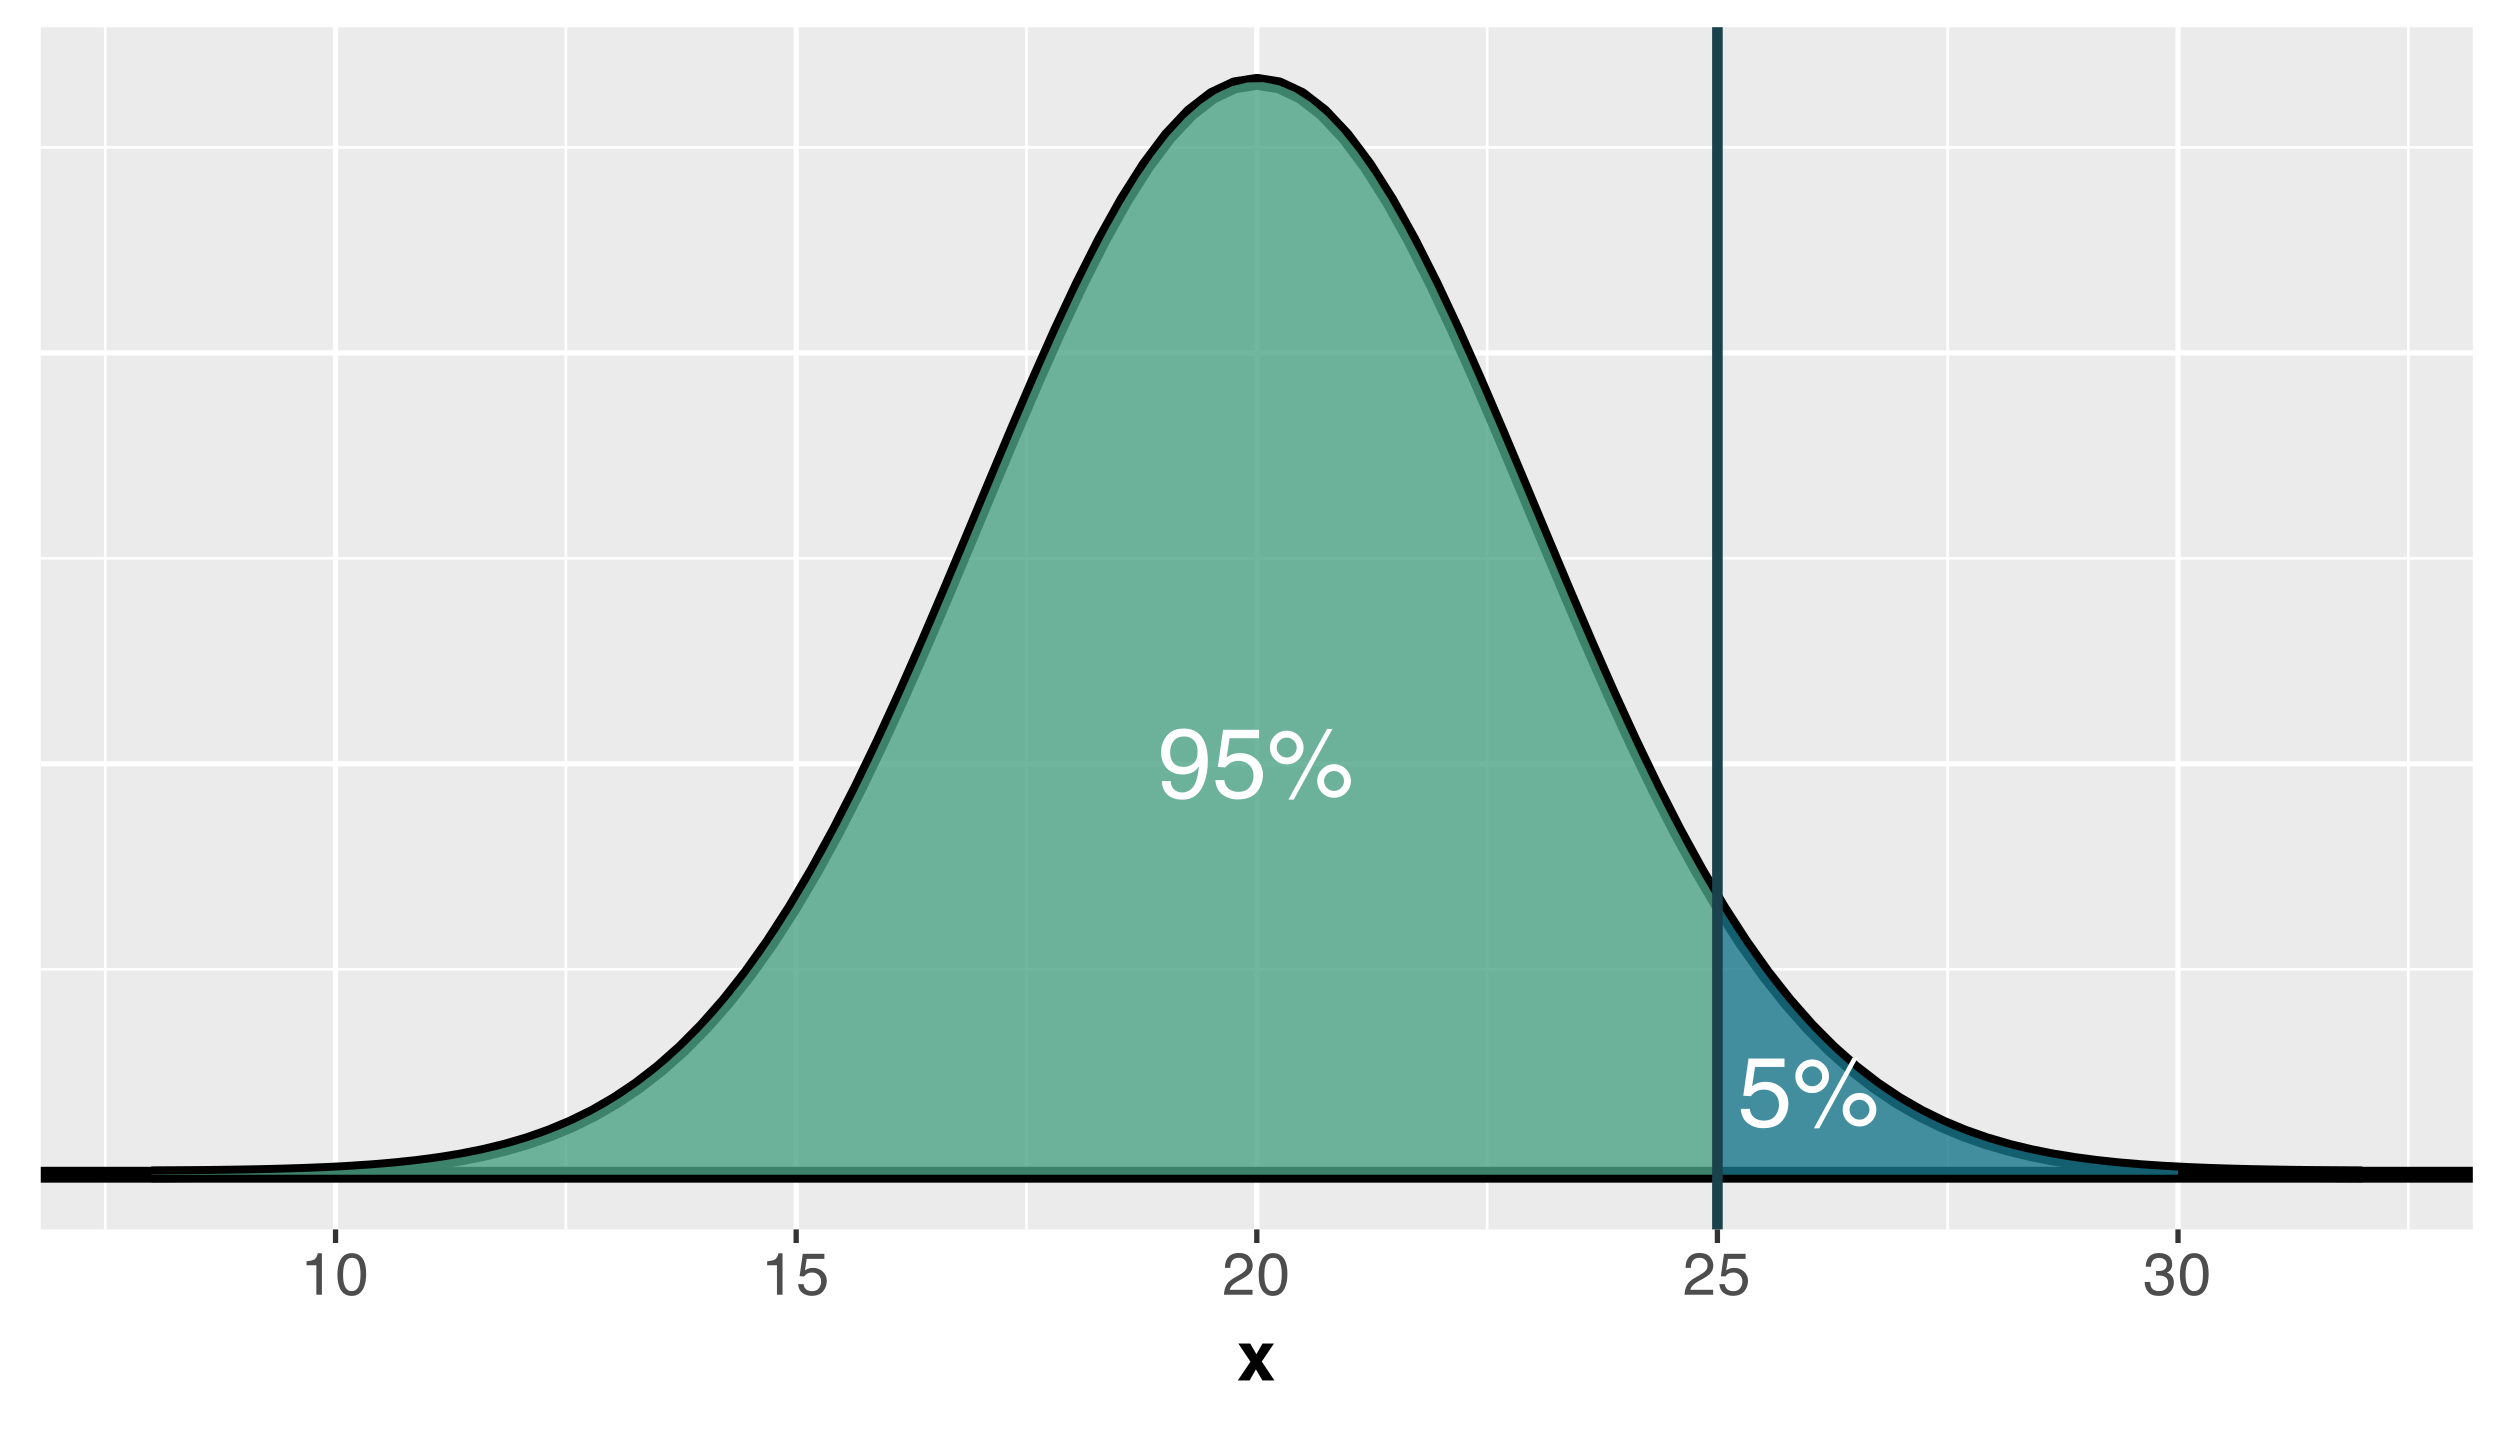
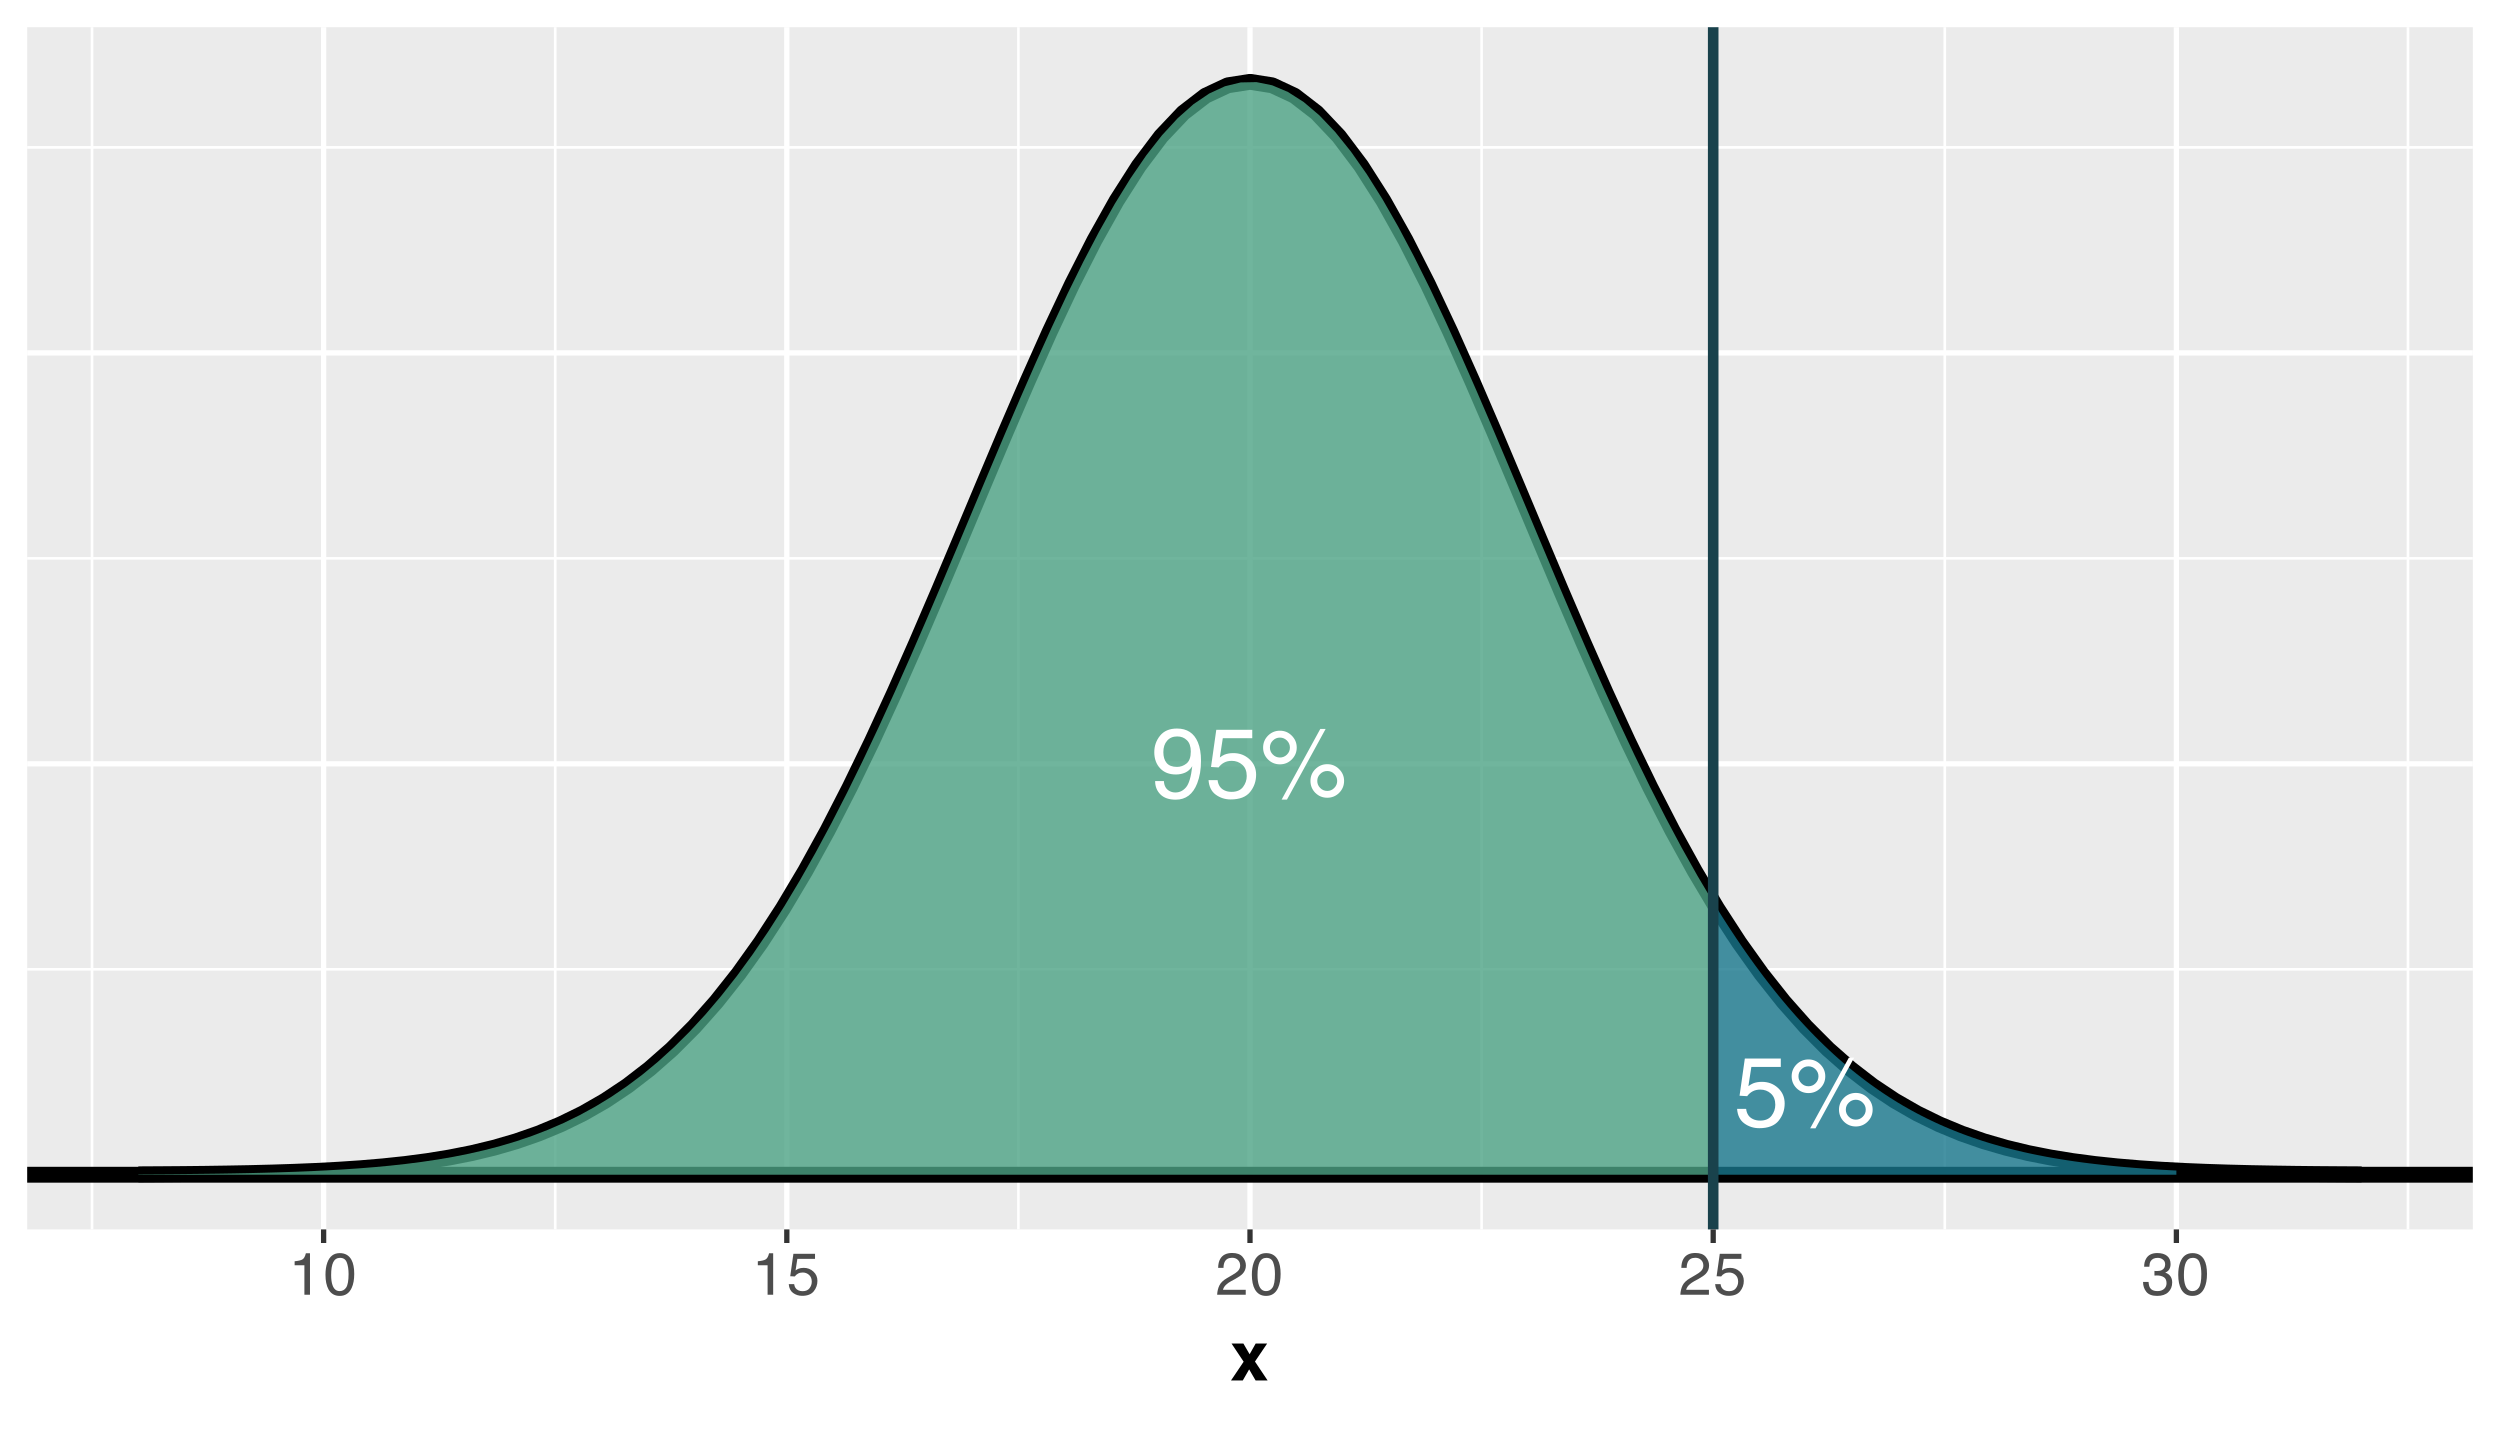
<svg xmlns="http://www.w3.org/2000/svg" xmlns:xlink="http://www.w3.org/1999/xlink" width="504" height="288" viewBox="0 0 504 288">
  <defs>
    <g>
      <g id="glyph-0-0">
        <path d="M 0.641 0 L 0.641 -14.297 L 11.984 -14.297 L 11.984 0 Z M 10.188 -1.797 L 10.188 -12.5 L 2.438 -12.5 L 2.438 -1.797 Z M 10.188 -1.797 " />
      </g>
      <g id="glyph-0-1">
        <path d="M 2.641 -3.359 C 2.691 -2.398 3.066 -1.734 3.766 -1.359 C 4.117 -1.16 4.52 -1.062 4.969 -1.062 C 5.801 -1.062 6.516 -1.41 7.109 -2.109 C 7.703 -2.805 8.117 -4.223 8.359 -6.359 C 7.973 -5.742 7.492 -5.312 6.922 -5.062 C 6.348 -4.812 5.727 -4.688 5.062 -4.688 C 3.719 -4.688 2.656 -5.102 1.875 -5.938 C 1.094 -6.781 0.703 -7.859 0.703 -9.172 C 0.703 -10.43 1.086 -11.539 1.859 -12.5 C 2.641 -13.469 3.781 -13.953 5.281 -13.953 C 7.312 -13.953 8.711 -13.035 9.484 -11.203 C 9.91 -10.203 10.125 -8.945 10.125 -7.438 C 10.125 -5.727 9.867 -4.219 9.359 -2.906 C 8.504 -0.707 7.062 0.391 5.031 0.391 C 3.676 0.391 2.645 0.035 1.938 -0.672 C 1.227 -1.391 0.875 -2.285 0.875 -3.359 Z M 5.297 -6.219 C 5.992 -6.219 6.629 -6.445 7.203 -6.906 C 7.773 -7.363 8.062 -8.164 8.062 -9.312 C 8.062 -10.332 7.801 -11.094 7.281 -11.594 C 6.77 -12.102 6.117 -12.359 5.328 -12.359 C 4.461 -12.359 3.781 -12.066 3.281 -11.484 C 2.781 -10.91 2.531 -10.145 2.531 -9.188 C 2.531 -8.281 2.75 -7.555 3.188 -7.016 C 3.633 -6.484 4.336 -6.219 5.297 -6.219 Z M 5.297 -6.219 " />
      </g>
      <g id="glyph-0-2">
        <path d="M 2.469 -3.547 C 2.582 -2.547 3.047 -1.859 3.859 -1.484 C 4.266 -1.285 4.742 -1.188 5.297 -1.188 C 6.328 -1.188 7.094 -1.516 7.594 -2.172 C 8.094 -2.836 8.344 -3.57 8.344 -4.375 C 8.344 -5.352 8.047 -6.109 7.453 -6.641 C 6.859 -7.172 6.148 -7.438 5.328 -7.438 C 4.723 -7.438 4.203 -7.316 3.766 -7.078 C 3.336 -6.848 2.973 -6.523 2.672 -6.109 L 1.141 -6.203 L 2.203 -13.703 L 9.453 -13.703 L 9.453 -12 L 3.516 -12 L 2.922 -8.125 C 3.254 -8.375 3.566 -8.562 3.859 -8.688 C 4.367 -8.895 4.969 -9 5.656 -9 C 6.926 -9 8.004 -8.586 8.891 -7.766 C 9.785 -6.941 10.234 -5.898 10.234 -4.641 C 10.234 -3.328 9.828 -2.164 9.016 -1.156 C 8.203 -0.156 6.898 0.344 5.109 0.344 C 3.984 0.344 2.984 0.023 2.109 -0.609 C 1.234 -1.242 0.742 -2.223 0.641 -3.547 Z M 2.469 -3.547 " />
      </g>
      <g id="glyph-0-3">
        <path d="M 13.578 -6.766 C 14.516 -6.766 15.312 -6.43 15.969 -5.766 C 16.633 -5.109 16.969 -4.316 16.969 -3.391 C 16.969 -2.453 16.633 -1.648 15.969 -0.984 C 15.312 -0.328 14.516 0 13.578 0 C 12.641 0 11.836 -0.328 11.172 -0.984 C 10.516 -1.648 10.188 -2.453 10.188 -3.391 C 10.188 -4.316 10.516 -5.109 11.172 -5.766 C 11.836 -6.43 12.641 -6.766 13.578 -6.766 Z M 12.172 -13.875 L 13.25 -13.875 L 5.453 0.375 L 4.375 0.375 Z M 4.031 -8.109 C 4.582 -8.109 5.055 -8.305 5.453 -8.703 C 5.848 -9.098 6.047 -9.566 6.047 -10.109 C 6.047 -10.66 5.848 -11.133 5.453 -11.531 C 5.055 -11.926 4.582 -12.125 4.031 -12.125 C 3.477 -12.125 3.004 -11.926 2.609 -11.531 C 2.211 -11.145 2.016 -10.672 2.016 -10.109 C 2.016 -9.566 2.211 -9.098 2.609 -8.703 C 3.004 -8.305 3.477 -8.109 4.031 -8.109 Z M 4.031 -13.516 C 4.969 -13.516 5.766 -13.18 6.422 -12.516 C 7.086 -11.848 7.422 -11.047 7.422 -10.109 C 7.422 -9.18 7.086 -8.383 6.422 -7.719 C 5.766 -7.062 4.969 -6.734 4.031 -6.734 C 3.094 -6.734 2.289 -7.062 1.625 -7.719 C 0.969 -8.383 0.641 -9.18 0.641 -10.109 C 0.641 -11.047 0.969 -11.848 1.625 -12.516 C 2.289 -13.18 3.094 -13.516 4.031 -13.516 Z M 13.578 -1.375 C 14.129 -1.375 14.598 -1.57 14.984 -1.969 C 15.379 -2.363 15.578 -2.836 15.578 -3.391 C 15.578 -3.941 15.379 -4.41 14.984 -4.797 C 14.598 -5.191 14.129 -5.391 13.578 -5.391 C 13.023 -5.391 12.551 -5.191 12.156 -4.797 C 11.758 -4.41 11.562 -3.941 11.562 -3.391 C 11.562 -2.836 11.758 -2.363 12.156 -1.969 C 12.551 -1.57 13.023 -1.375 13.578 -1.375 Z M 13.578 -1.375 " />
      </g>
      <g id="glyph-1-0">
        <path d="M 0.391 0 L 0.391 -8.609 L 7.219 -8.609 L 7.219 0 Z M 6.141 -1.078 L 6.141 -7.531 L 1.469 -7.531 L 1.469 -1.078 Z M 6.141 -1.078 " />
      </g>
      <g id="glyph-1-1">
        <path d="M 1.156 -5.938 L 1.156 -6.75 C 1.914 -6.82 2.441 -6.945 2.734 -7.125 C 3.035 -7.301 3.266 -7.711 3.422 -8.359 L 4.25 -8.359 L 4.25 0 L 3.125 0 L 3.125 -5.938 Z M 1.156 -5.938 " />
      </g>
      <g id="glyph-1-2">
        <path d="M 3.25 -8.391 C 4.332 -8.391 5.117 -7.941 5.609 -7.047 C 5.984 -6.359 6.172 -5.41 6.172 -4.203 C 6.172 -3.066 6 -2.125 5.656 -1.375 C 5.164 -0.301 4.359 0.234 3.234 0.234 C 2.234 0.234 1.484 -0.203 0.984 -1.078 C 0.578 -1.816 0.375 -2.801 0.375 -4.031 C 0.375 -4.977 0.5 -5.797 0.75 -6.484 C 1.207 -7.754 2.039 -8.391 3.25 -8.391 Z M 3.234 -0.734 C 3.785 -0.734 4.223 -0.973 4.547 -1.453 C 4.867 -1.941 5.031 -2.848 5.031 -4.172 C 5.031 -5.117 4.91 -5.898 4.672 -6.516 C 4.441 -7.129 3.988 -7.438 3.312 -7.438 C 2.688 -7.438 2.227 -7.145 1.938 -6.562 C 1.656 -5.977 1.516 -5.117 1.516 -3.984 C 1.516 -3.129 1.609 -2.441 1.797 -1.922 C 2.078 -1.129 2.555 -0.734 3.234 -0.734 Z M 3.234 -0.734 " />
      </g>
      <g id="glyph-1-3">
        <path d="M 1.484 -2.141 C 1.555 -1.535 1.836 -1.117 2.328 -0.891 C 2.578 -0.773 2.863 -0.719 3.188 -0.719 C 3.812 -0.719 4.273 -0.914 4.578 -1.312 C 4.879 -1.707 5.031 -2.148 5.031 -2.641 C 5.031 -3.223 4.848 -3.676 4.484 -4 C 4.129 -4.32 3.703 -4.484 3.203 -4.484 C 2.836 -4.484 2.523 -4.41 2.266 -4.266 C 2.004 -4.129 1.785 -3.938 1.609 -3.688 L 0.688 -3.734 L 1.328 -8.25 L 5.688 -8.25 L 5.688 -7.234 L 2.125 -7.234 L 1.766 -4.906 C 1.961 -5.051 2.148 -5.16 2.328 -5.234 C 2.641 -5.359 3 -5.422 3.406 -5.422 C 4.176 -5.422 4.828 -5.172 5.359 -4.672 C 5.898 -4.18 6.172 -3.555 6.172 -2.797 C 6.172 -2.004 5.922 -1.301 5.422 -0.688 C 4.93 -0.082 4.148 0.219 3.078 0.219 C 2.398 0.219 1.797 0.023 1.266 -0.359 C 0.742 -0.742 0.453 -1.336 0.391 -2.141 Z M 1.484 -2.141 " />
      </g>
      <g id="glyph-1-4">
        <path d="M 0.375 0 C 0.414 -0.719 0.566 -1.344 0.828 -1.875 C 1.086 -2.414 1.594 -2.906 2.344 -3.344 L 3.469 -4 C 3.969 -4.289 4.32 -4.539 4.531 -4.75 C 4.852 -5.07 5.016 -5.441 5.016 -5.859 C 5.016 -6.348 4.863 -6.734 4.562 -7.016 C 4.27 -7.305 3.883 -7.453 3.406 -7.453 C 2.676 -7.453 2.176 -7.18 1.906 -6.641 C 1.75 -6.336 1.664 -5.93 1.656 -5.422 L 0.578 -5.422 C 0.586 -6.148 0.723 -6.742 0.984 -7.203 C 1.441 -8.016 2.25 -8.422 3.406 -8.422 C 4.363 -8.422 5.062 -8.16 5.5 -7.641 C 5.945 -7.117 6.172 -6.539 6.172 -5.906 C 6.172 -5.238 5.938 -4.664 5.469 -4.188 C 5.195 -3.906 4.707 -3.566 4 -3.172 L 3.188 -2.734 C 2.812 -2.523 2.516 -2.32 2.297 -2.125 C 1.898 -1.789 1.648 -1.414 1.547 -1 L 6.141 -1 L 6.141 0 Z M 0.375 0 " />
      </g>
      <g id="glyph-1-5">
        <path d="M 3.125 0.234 C 2.125 0.234 1.398 -0.035 0.953 -0.578 C 0.504 -1.129 0.281 -1.797 0.281 -2.578 L 1.391 -2.578 C 1.43 -2.035 1.531 -1.641 1.688 -1.391 C 1.969 -0.953 2.461 -0.734 3.172 -0.734 C 3.734 -0.734 4.18 -0.879 4.516 -1.172 C 4.848 -1.473 5.016 -1.859 5.016 -2.328 C 5.016 -2.898 4.836 -3.301 4.484 -3.531 C 4.129 -3.77 3.641 -3.891 3.016 -3.891 C 2.941 -3.891 2.867 -3.883 2.797 -3.875 C 2.723 -3.875 2.648 -3.875 2.578 -3.875 L 2.578 -4.812 C 2.691 -4.789 2.785 -4.781 2.859 -4.781 C 2.93 -4.781 3.008 -4.781 3.094 -4.781 C 3.488 -4.781 3.812 -4.844 4.062 -4.969 C 4.508 -5.188 4.734 -5.578 4.734 -6.141 C 4.734 -6.555 4.582 -6.875 4.281 -7.094 C 3.988 -7.32 3.645 -7.438 3.25 -7.438 C 2.551 -7.438 2.066 -7.203 1.797 -6.734 C 1.648 -6.484 1.566 -6.117 1.547 -5.641 L 0.5 -5.641 C 0.5 -6.266 0.625 -6.797 0.875 -7.234 C 1.301 -8.016 2.055 -8.406 3.141 -8.406 C 3.992 -8.406 4.656 -8.211 5.125 -7.828 C 5.594 -7.453 5.828 -6.898 5.828 -6.172 C 5.828 -5.66 5.691 -5.242 5.422 -4.922 C 5.242 -4.723 5.02 -4.566 4.75 -4.453 C 5.188 -4.328 5.531 -4.094 5.781 -3.75 C 6.031 -3.406 6.156 -2.984 6.156 -2.484 C 6.156 -1.68 5.891 -1.023 5.359 -0.516 C 4.836 -0.016 4.094 0.234 3.125 0.234 Z M 3.125 0.234 " />
      </g>
      <g id="glyph-2-0">
        <path d="M 1.047 -10.078 L 9.172 -10.078 L 9.172 0 L 1.047 0 Z M 7.906 -1.266 L 7.906 -8.812 L 2.312 -8.812 L 2.312 -1.266 Z M 7.906 -1.266 " />
      </g>
      <g id="glyph-2-1">
        <path d="M 7.547 0 L 5.125 0 L 3.828 -2.234 L 2.547 0 L 0.172 0 L 2.719 -3.781 L 0.281 -7.438 L 2.672 -7.438 L 3.922 -5.281 L 5.141 -7.438 L 7.453 -7.438 L 5 -3.812 Z M 7.547 0 " />
      </g>
    </g>
    <clipPath id="clip-0">
-       <path clip-rule="nonzero" d="M 8.219 5.48 L 498.52 5.48 L 498.52 247.852 L 8.219 247.852 Z M 8.219 5.48 " />
+       <path clip-rule="nonzero" d="M 5.48 5.48 L 498.523 5.48 L 498.523 247.852 L 5.48 247.852 Z M 5.48 5.48 " />
    </clipPath>
    <clipPath id="clip-1">
-       <path clip-rule="nonzero" d="M 8.219 195 L 498.52 195 L 498.52 196 L 8.219 196 Z M 8.219 195 " />
+       <path clip-rule="nonzero" d="M 5.48 195 L 498.523 195 L 498.523 196 L 5.48 196 Z M 5.48 195 " />
    </clipPath>
    <clipPath id="clip-2">
-       <path clip-rule="nonzero" d="M 8.219 112 L 498.52 112 L 498.52 113 L 8.219 113 Z M 8.219 112 " />
+       <path clip-rule="nonzero" d="M 5.48 112 L 498.523 112 L 498.523 113 L 5.48 113 Z M 5.48 112 " />
    </clipPath>
    <clipPath id="clip-3">
-       <path clip-rule="nonzero" d="M 8.219 29 L 498.52 29 L 498.52 30 L 8.219 30 Z M 8.219 29 " />
+       <path clip-rule="nonzero" d="M 5.48 29 L 498.523 29 L 498.523 30 L 5.48 30 Z M 5.48 29 " />
    </clipPath>
    <clipPath id="clip-4">
-       <path clip-rule="nonzero" d="M 20 5.48 L 22 5.48 L 22 247.852 L 20 247.852 Z M 20 5.48 " />
+       <path clip-rule="nonzero" d="M 18 5.48 L 19 5.48 L 19 247.852 L 18 247.852 Z M 18 5.48 " />
    </clipPath>
    <clipPath id="clip-5">
-       <path clip-rule="nonzero" d="M 113 5.48 L 115 5.48 L 115 247.852 L 113 247.852 Z M 113 5.48 " />
+       <path clip-rule="nonzero" d="M 111 5.48 L 113 5.48 L 113 247.852 L 111 247.852 Z M 111 5.48 " />
    </clipPath>
    <clipPath id="clip-6">
-       <path clip-rule="nonzero" d="M 206 5.48 L 208 5.48 L 208 247.852 L 206 247.852 Z M 206 5.48 " />
+       <path clip-rule="nonzero" d="M 205 5.48 L 206 5.48 L 206 247.852 L 205 247.852 Z M 205 5.48 " />
    </clipPath>
    <clipPath id="clip-7">
-       <path clip-rule="nonzero" d="M 299 5.48 L 301 5.48 L 301 247.852 L 299 247.852 Z M 299 5.48 " />
+       <path clip-rule="nonzero" d="M 298 5.48 L 299 5.48 L 299 247.852 L 298 247.852 Z M 298 5.48 " />
    </clipPath>
    <clipPath id="clip-8">
-       <path clip-rule="nonzero" d="M 392 5.48 L 393 5.48 L 393 247.852 L 392 247.852 Z M 392 5.48 " />
+       <path clip-rule="nonzero" d="M 391 5.48 L 393 5.48 L 393 247.852 L 391 247.852 Z M 391 5.48 " />
    </clipPath>
    <clipPath id="clip-9">
      <path clip-rule="nonzero" d="M 485 5.48 L 486 5.48 L 486 247.852 L 485 247.852 Z M 485 5.48 " />
    </clipPath>
    <clipPath id="clip-10">
-       <path clip-rule="nonzero" d="M 8.219 236 L 498.52 236 L 498.52 238 L 8.219 238 Z M 8.219 236 " />
+       <path clip-rule="nonzero" d="M 5.48 236 L 498.523 236 L 498.523 238 L 5.48 238 Z M 5.48 236 " />
    </clipPath>
    <clipPath id="clip-11">
-       <path clip-rule="nonzero" d="M 8.219 153 L 498.52 153 L 498.52 155 L 8.219 155 Z M 8.219 153 " />
+       <path clip-rule="nonzero" d="M 5.48 153 L 498.523 153 L 498.523 155 L 5.48 155 Z M 5.48 153 " />
    </clipPath>
    <clipPath id="clip-12">
-       <path clip-rule="nonzero" d="M 8.219 70 L 498.52 70 L 498.52 72 L 8.219 72 Z M 8.219 70 " />
+       <path clip-rule="nonzero" d="M 5.48 70 L 498.523 70 L 498.523 72 L 5.48 72 Z M 5.48 70 " />
    </clipPath>
    <clipPath id="clip-13">
-       <path clip-rule="nonzero" d="M 67 5.48 L 69 5.48 L 69 247.852 L 67 247.852 Z M 67 5.48 " />
+       <path clip-rule="nonzero" d="M 64 5.48 L 66 5.48 L 66 247.852 L 64 247.852 Z M 64 5.48 " />
    </clipPath>
    <clipPath id="clip-14">
-       <path clip-rule="nonzero" d="M 159 5.48 L 162 5.48 L 162 247.852 L 159 247.852 Z M 159 5.48 " />
+       <path clip-rule="nonzero" d="M 158 5.48 L 160 5.48 L 160 247.852 L 158 247.852 Z M 158 5.48 " />
    </clipPath>
    <clipPath id="clip-15">
-       <path clip-rule="nonzero" d="M 252 5.48 L 254 5.48 L 254 247.852 L 252 247.852 Z M 252 5.48 " />
+       <path clip-rule="nonzero" d="M 251 5.48 L 253 5.48 L 253 247.852 L 251 247.852 Z M 251 5.48 " />
    </clipPath>
    <clipPath id="clip-16">
-       <path clip-rule="nonzero" d="M 345 5.48 L 347 5.48 L 347 247.852 L 345 247.852 Z M 345 5.48 " />
+       <path clip-rule="nonzero" d="M 344 5.48 L 346 5.48 L 346 247.852 L 344 247.852 Z M 344 5.48 " />
    </clipPath>
    <clipPath id="clip-17">
      <path clip-rule="nonzero" d="M 438 5.48 L 440 5.48 L 440 247.852 L 438 247.852 Z M 438 5.48 " />
    </clipPath>
    <clipPath id="clip-18">
-       <path clip-rule="nonzero" d="M 8.219 235 L 498.52 235 L 498.52 239 L 8.219 239 Z M 8.219 235 " />
+       <path clip-rule="nonzero" d="M 5.48 235 L 498.523 235 L 498.523 239 L 5.48 239 Z M 5.48 235 " />
    </clipPath>
    <clipPath id="clip-19">
-       <path clip-rule="nonzero" d="M 345 5.48 L 348 5.48 L 348 247.852 L 345 247.852 Z M 345 5.48 " />
+       <path clip-rule="nonzero" d="M 344 5.48 L 347 5.48 L 347 247.852 L 344 247.852 Z M 344 5.48 " />
    </clipPath>
  </defs>
  <rect x="-50.4" y="-28.8" width="604.8" height="345.6" fill="rgb(100%, 100%, 100%)" fill-opacity="1" />
  <rect x="-50.4" y="-28.8" width="604.8" height="345.6" fill="rgb(100%, 100%, 100%)" fill-opacity="1" />
  <path fill="none" stroke-width="1.067" stroke-linecap="round" stroke-linejoin="round" stroke="rgb(100%, 100%, 100%)" stroke-opacity="1" stroke-miterlimit="10" d="M 0 288 L 504 288 L 504 0 L 0 0 Z M 0 288 " />
  <g clip-path="url(#clip-0)">
-     <path fill-rule="nonzero" fill="rgb(92.157%, 92.157%, 92.157%)" fill-opacity="1" d="M 8.219 247.848 L 498.52 247.848 L 498.52 5.477 L 8.219 5.477 Z M 8.219 247.848 " />
+     <path fill-rule="nonzero" fill="rgb(92.157%, 92.157%, 92.157%)" fill-opacity="1" d="M 5.48 247.848 L 498.523 247.848 L 498.523 5.477 L 5.48 5.477 Z M 5.48 247.848 " />
  </g>
  <g clip-path="url(#clip-1)">
-     <path fill="none" stroke-width="0.533" stroke-linecap="butt" stroke-linejoin="round" stroke="rgb(100%, 100%, 100%)" stroke-opacity="1" stroke-miterlimit="10" d="M 8.219 195.41 L 498.52 195.41 " />
+     <path fill="none" stroke-width="0.533" stroke-linecap="butt" stroke-linejoin="round" stroke="rgb(100%, 100%, 100%)" stroke-opacity="1" stroke-miterlimit="10" d="M 5.48 195.41 L 498.52 195.41 " />
  </g>
  <g clip-path="url(#clip-2)">
-     <path fill="none" stroke-width="0.533" stroke-linecap="butt" stroke-linejoin="round" stroke="rgb(100%, 100%, 100%)" stroke-opacity="1" stroke-miterlimit="10" d="M 8.219 112.566 L 498.52 112.566 " />
+     <path fill="none" stroke-width="0.533" stroke-linecap="butt" stroke-linejoin="round" stroke="rgb(100%, 100%, 100%)" stroke-opacity="1" stroke-miterlimit="10" d="M 5.48 112.566 L 498.52 112.566 " />
  </g>
  <g clip-path="url(#clip-3)">
-     <path fill="none" stroke-width="0.533" stroke-linecap="butt" stroke-linejoin="round" stroke="rgb(100%, 100%, 100%)" stroke-opacity="1" stroke-miterlimit="10" d="M 8.219 29.719 L 498.52 29.719 " />
+     <path fill="none" stroke-width="0.533" stroke-linecap="butt" stroke-linejoin="round" stroke="rgb(100%, 100%, 100%)" stroke-opacity="1" stroke-miterlimit="10" d="M 5.48 29.719 L 498.52 29.719 " />
  </g>
  <g clip-path="url(#clip-4)">
-     <path fill="none" stroke-width="0.533" stroke-linecap="butt" stroke-linejoin="round" stroke="rgb(100%, 100%, 100%)" stroke-opacity="1" stroke-miterlimit="10" d="M 21.219 247.848 L 21.219 5.48 " />
+     <path fill="none" stroke-width="0.533" stroke-linecap="butt" stroke-linejoin="round" stroke="rgb(100%, 100%, 100%)" stroke-opacity="1" stroke-miterlimit="10" d="M 18.551 247.848 L 18.551 5.48 " />
  </g>
  <g clip-path="url(#clip-5)">
-     <path fill="none" stroke-width="0.533" stroke-linecap="butt" stroke-linejoin="round" stroke="rgb(100%, 100%, 100%)" stroke-opacity="1" stroke-miterlimit="10" d="M 114.078 247.848 L 114.078 5.48 " />
+     <path fill="none" stroke-width="0.533" stroke-linecap="butt" stroke-linejoin="round" stroke="rgb(100%, 100%, 100%)" stroke-opacity="1" stroke-miterlimit="10" d="M 111.93 247.848 L 111.93 5.48 " />
  </g>
  <g clip-path="url(#clip-6)">
-     <path fill="none" stroke-width="0.533" stroke-linecap="butt" stroke-linejoin="round" stroke="rgb(100%, 100%, 100%)" stroke-opacity="1" stroke-miterlimit="10" d="M 206.941 247.848 L 206.941 5.48 " />
+     <path fill="none" stroke-width="0.533" stroke-linecap="butt" stroke-linejoin="round" stroke="rgb(100%, 100%, 100%)" stroke-opacity="1" stroke-miterlimit="10" d="M 205.309 247.848 L 205.309 5.48 " />
  </g>
  <g clip-path="url(#clip-7)">
-     <path fill="none" stroke-width="0.533" stroke-linecap="butt" stroke-linejoin="round" stroke="rgb(100%, 100%, 100%)" stroke-opacity="1" stroke-miterlimit="10" d="M 299.801 247.848 L 299.801 5.48 " />
+     <path fill="none" stroke-width="0.533" stroke-linecap="butt" stroke-linejoin="round" stroke="rgb(100%, 100%, 100%)" stroke-opacity="1" stroke-miterlimit="10" d="M 298.691 247.848 L 298.691 5.48 " />
  </g>
  <g clip-path="url(#clip-8)">
-     <path fill="none" stroke-width="0.533" stroke-linecap="butt" stroke-linejoin="round" stroke="rgb(100%, 100%, 100%)" stroke-opacity="1" stroke-miterlimit="10" d="M 392.66 247.848 L 392.66 5.48 " />
+     <path fill="none" stroke-width="0.533" stroke-linecap="butt" stroke-linejoin="round" stroke="rgb(100%, 100%, 100%)" stroke-opacity="1" stroke-miterlimit="10" d="M 392.07 247.848 L 392.07 5.48 " />
  </g>
  <g clip-path="url(#clip-9)">
-     <path fill="none" stroke-width="0.533" stroke-linecap="butt" stroke-linejoin="round" stroke="rgb(100%, 100%, 100%)" stroke-opacity="1" stroke-miterlimit="10" d="M 485.52 247.848 L 485.52 5.48 " />
+     <path fill="none" stroke-width="0.533" stroke-linecap="butt" stroke-linejoin="round" stroke="rgb(100%, 100%, 100%)" stroke-opacity="1" stroke-miterlimit="10" d="M 485.449 247.848 L 485.449 5.48 " />
  </g>
  <g clip-path="url(#clip-10)">
-     <path fill="none" stroke-width="1.067" stroke-linecap="butt" stroke-linejoin="round" stroke="rgb(100%, 100%, 100%)" stroke-opacity="1" stroke-miterlimit="10" d="M 8.219 236.832 L 498.52 236.832 " />
+     <path fill="none" stroke-width="1.067" stroke-linecap="butt" stroke-linejoin="round" stroke="rgb(100%, 100%, 100%)" stroke-opacity="1" stroke-miterlimit="10" d="M 5.48 236.832 L 498.52 236.832 " />
  </g>
  <g clip-path="url(#clip-11)">
-     <path fill="none" stroke-width="1.067" stroke-linecap="butt" stroke-linejoin="round" stroke="rgb(100%, 100%, 100%)" stroke-opacity="1" stroke-miterlimit="10" d="M 8.219 153.988 L 498.52 153.988 " />
+     <path fill="none" stroke-width="1.067" stroke-linecap="butt" stroke-linejoin="round" stroke="rgb(100%, 100%, 100%)" stroke-opacity="1" stroke-miterlimit="10" d="M 5.48 153.988 L 498.52 153.988 " />
  </g>
  <g clip-path="url(#clip-12)">
-     <path fill="none" stroke-width="1.067" stroke-linecap="butt" stroke-linejoin="round" stroke="rgb(100%, 100%, 100%)" stroke-opacity="1" stroke-miterlimit="10" d="M 8.219 71.141 L 498.52 71.141 " />
+     <path fill="none" stroke-width="1.067" stroke-linecap="butt" stroke-linejoin="round" stroke="rgb(100%, 100%, 100%)" stroke-opacity="1" stroke-miterlimit="10" d="M 5.48 71.141 L 498.52 71.141 " />
  </g>
  <g clip-path="url(#clip-13)">
-     <path fill="none" stroke-width="1.067" stroke-linecap="butt" stroke-linejoin="round" stroke="rgb(100%, 100%, 100%)" stroke-opacity="1" stroke-miterlimit="10" d="M 67.648 247.848 L 67.648 5.48 " />
+     <path fill="none" stroke-width="1.067" stroke-linecap="butt" stroke-linejoin="round" stroke="rgb(100%, 100%, 100%)" stroke-opacity="1" stroke-miterlimit="10" d="M 65.242 247.848 L 65.242 5.48 " />
  </g>
  <g clip-path="url(#clip-14)">
-     <path fill="none" stroke-width="1.067" stroke-linecap="butt" stroke-linejoin="round" stroke="rgb(100%, 100%, 100%)" stroke-opacity="1" stroke-miterlimit="10" d="M 160.508 247.848 L 160.508 5.48 " />
+     <path fill="none" stroke-width="1.067" stroke-linecap="butt" stroke-linejoin="round" stroke="rgb(100%, 100%, 100%)" stroke-opacity="1" stroke-miterlimit="10" d="M 158.621 247.848 L 158.621 5.48 " />
  </g>
  <g clip-path="url(#clip-15)">
-     <path fill="none" stroke-width="1.067" stroke-linecap="butt" stroke-linejoin="round" stroke="rgb(100%, 100%, 100%)" stroke-opacity="1" stroke-miterlimit="10" d="M 253.371 247.848 L 253.371 5.48 " />
+     <path fill="none" stroke-width="1.067" stroke-linecap="butt" stroke-linejoin="round" stroke="rgb(100%, 100%, 100%)" stroke-opacity="1" stroke-miterlimit="10" d="M 252 247.848 L 252 5.48 " />
  </g>
  <g clip-path="url(#clip-16)">
-     <path fill="none" stroke-width="1.067" stroke-linecap="butt" stroke-linejoin="round" stroke="rgb(100%, 100%, 100%)" stroke-opacity="1" stroke-miterlimit="10" d="M 346.23 247.848 L 346.23 5.48 " />
+     <path fill="none" stroke-width="1.067" stroke-linecap="butt" stroke-linejoin="round" stroke="rgb(100%, 100%, 100%)" stroke-opacity="1" stroke-miterlimit="10" d="M 345.379 247.848 L 345.379 5.48 " />
  </g>
  <g clip-path="url(#clip-17)">
-     <path fill="none" stroke-width="1.067" stroke-linecap="butt" stroke-linejoin="round" stroke="rgb(100%, 100%, 100%)" stroke-opacity="1" stroke-miterlimit="10" d="M 439.09 247.848 L 439.09 5.48 " />
-   </g>
-   <path fill="none" stroke-width="3.201" stroke-linecap="butt" stroke-linejoin="round" stroke="rgb(0%, 0%, 0%)" stroke-opacity="1" stroke-miterlimit="10" d="M 30.504 236.758 L 34.961 236.73 L 39.422 236.695 L 43.879 236.645 L 48.336 236.578 L 52.793 236.496 L 57.25 236.383 L 61.707 236.238 L 66.164 236.055 L 70.621 235.816 L 75.078 235.516 L 79.535 235.137 L 83.992 234.664 L 88.449 234.074 L 92.906 233.348 L 97.363 232.461 L 101.82 231.379 L 106.281 230.078 L 110.738 228.516 L 115.195 226.656 L 119.652 224.465 L 124.109 221.895 L 128.566 218.906 L 133.023 215.453 L 137.48 211.504 L 141.938 207.012 L 146.395 201.949 L 150.852 196.289 L 155.309 190.012 L 159.766 183.102 L 164.223 175.57 L 168.68 167.43 L 173.141 158.703 L 177.598 149.445 L 182.055 139.711 L 186.512 129.582 L 190.969 119.152 L 195.426 108.535 L 199.883 97.848 L 204.34 87.234 L 208.797 76.836 L 213.254 66.805 L 217.711 57.301 L 222.168 48.473 L 226.625 40.473 L 231.082 33.438 L 235.539 27.492 L 239.996 22.75 L 244.457 19.297 L 248.914 17.199 L 253.371 16.496 L 257.828 17.199 L 262.285 19.297 L 266.742 22.75 L 271.199 27.492 L 275.656 33.438 L 280.113 40.473 L 284.57 48.473 L 289.027 57.301 L 293.484 66.805 L 297.941 76.836 L 302.398 87.234 L 306.855 97.848 L 311.316 108.535 L 315.773 119.152 L 320.23 129.582 L 324.688 139.711 L 329.145 149.445 L 333.602 158.703 L 338.059 167.43 L 342.516 175.57 L 346.973 183.102 L 351.43 190.012 L 355.887 196.289 L 360.344 201.949 L 364.801 207.012 L 369.258 211.504 L 373.715 215.453 L 378.176 218.906 L 382.633 221.895 L 387.09 224.465 L 391.547 226.656 L 396.004 228.516 L 400.461 230.078 L 404.918 231.379 L 409.375 232.461 L 413.832 233.348 L 418.289 234.074 L 422.746 234.664 L 427.203 235.137 L 431.66 235.516 L 436.117 235.816 L 440.574 236.055 L 445.031 236.238 L 449.492 236.383 L 453.949 236.496 L 458.406 236.578 L 462.863 236.645 L 467.32 236.695 L 471.777 236.73 L 476.234 236.758 " />
+     <path fill="none" stroke-width="1.067" stroke-linecap="butt" stroke-linejoin="round" stroke="rgb(100%, 100%, 100%)" stroke-opacity="1" stroke-miterlimit="10" d="M 438.758 247.848 L 438.758 5.48 " />
+   </g>
+   <path fill="none" stroke-width="3.201" stroke-linecap="butt" stroke-linejoin="round" stroke="rgb(0%, 0%, 0%)" stroke-opacity="1" stroke-miterlimit="10" d="M 27.891 236.758 L 32.371 236.73 L 36.855 236.695 L 41.336 236.645 L 45.82 236.578 L 50.301 236.496 L 54.785 236.383 L 59.266 236.238 L 63.746 236.055 L 68.23 235.816 L 72.711 235.516 L 77.195 235.137 L 81.676 234.664 L 86.16 234.074 L 90.641 233.348 L 95.125 232.461 L 99.605 231.379 L 104.086 230.078 L 108.57 228.516 L 113.051 226.656 L 117.535 224.465 L 122.016 221.895 L 126.5 218.906 L 130.98 215.453 L 135.465 211.504 L 139.945 207.012 L 144.426 201.949 L 148.91 196.289 L 153.391 190.012 L 157.875 183.102 L 162.355 175.57 L 166.84 167.43 L 171.32 158.703 L 175.805 149.445 L 180.285 139.711 L 184.766 129.582 L 189.25 119.152 L 193.73 108.535 L 198.215 97.848 L 202.695 87.234 L 207.18 76.836 L 211.66 66.805 L 216.141 57.301 L 220.625 48.473 L 225.105 40.473 L 229.59 33.438 L 234.07 27.492 L 238.555 22.75 L 243.035 19.297 L 247.52 17.199 L 252 16.496 L 256.48 17.199 L 260.965 19.297 L 265.445 22.75 L 269.93 27.492 L 274.41 33.438 L 278.895 40.473 L 283.375 48.473 L 287.859 57.301 L 292.34 66.805 L 296.82 76.836 L 301.305 87.234 L 305.785 97.848 L 310.27 108.535 L 314.75 119.152 L 319.234 129.582 L 323.715 139.711 L 328.195 149.445 L 332.68 158.703 L 337.16 167.43 L 341.645 175.57 L 346.125 183.102 L 350.609 190.012 L 355.09 196.289 L 359.574 201.949 L 364.055 207.012 L 368.535 211.504 L 373.02 215.453 L 377.5 218.906 L 381.984 221.895 L 386.465 224.465 L 390.949 226.656 L 395.43 228.516 L 399.914 230.078 L 404.395 231.379 L 408.875 232.461 L 413.359 233.348 L 417.84 234.074 L 422.324 234.664 L 426.805 235.137 L 431.289 235.516 L 435.77 235.816 L 440.254 236.055 L 444.734 236.238 L 449.215 236.383 L 453.699 236.496 L 458.18 236.578 L 462.664 236.645 L 467.145 236.695 L 471.629 236.73 L 476.109 236.758 " />
  <g clip-path="url(#clip-18)">
-     <path fill="none" stroke-width="3.201" stroke-linecap="butt" stroke-linejoin="round" stroke="rgb(0%, 0%, 0%)" stroke-opacity="1" stroke-miterlimit="10" d="M 8.219 236.832 L 498.52 236.832 " />
-   </g>
-   <path fill-rule="nonzero" fill="rgb(29.804%, 63.922%, 51.765%)" fill-opacity="0.8" d="M 30.504 236.758 L 33.664 236.738 L 36.82 236.719 L 39.977 236.688 L 43.133 236.652 L 46.293 236.613 L 49.449 236.562 L 52.605 236.5 L 55.762 236.422 L 58.922 236.332 L 62.078 236.227 L 65.234 236.098 L 68.391 235.941 L 71.551 235.758 L 74.707 235.543 L 77.863 235.289 L 81.023 234.992 L 84.18 234.641 L 87.336 234.234 L 90.492 233.762 L 93.652 233.215 L 96.809 232.582 L 99.965 231.855 L 103.121 231.023 L 106.281 230.078 L 109.438 229 L 112.594 227.777 L 115.75 226.402 L 118.91 224.855 L 122.066 223.121 L 125.223 221.188 L 128.379 219.039 L 131.539 216.66 L 134.695 214.035 L 137.852 211.148 L 141.008 207.996 L 144.168 204.555 L 147.324 200.82 L 150.48 196.785 L 153.637 192.438 L 156.797 187.777 L 159.953 182.801 L 163.109 177.512 L 166.266 171.914 L 169.426 166.012 L 172.582 159.824 L 175.738 153.363 L 178.895 146.652 L 182.055 139.711 L 185.211 132.574 L 188.367 125.27 L 191.523 117.836 L 194.684 110.312 L 197.84 102.746 L 200.996 95.184 L 204.152 87.672 L 207.312 80.27 L 210.469 73.023 L 213.625 65.992 L 216.781 59.23 L 219.941 52.793 L 223.098 46.734 L 226.254 41.102 L 229.41 35.953 L 232.57 31.328 L 235.727 27.27 L 238.883 23.82 L 242.039 21.004 L 245.199 18.852 L 248.355 17.387 L 251.512 16.617 L 254.668 16.555 L 257.828 17.199 L 260.984 18.543 L 264.141 20.574 L 267.301 23.273 L 270.457 26.617 L 273.613 30.57 L 276.77 35.098 L 279.93 40.156 L 283.086 45.707 L 286.242 51.695 L 289.398 58.07 L 292.559 64.777 L 295.715 71.766 L 298.871 78.977 L 302.027 86.355 L 305.188 93.852 L 308.344 101.41 L 311.5 108.98 L 314.656 116.512 L 317.816 123.965 L 320.973 131.297 L 324.129 138.465 L 327.285 145.441 L 330.445 152.199 L 333.602 158.703 L 336.758 164.941 L 339.914 170.895 L 343.074 176.547 L 346.23 181.891 L 346.23 236.832 L 30.504 236.832 Z M 30.504 236.758 " />
-   <path fill-rule="nonzero" fill="rgb(9.412%, 46.667%, 54.902%)" fill-opacity="0.8" d="M 346.23 181.891 L 347.16 183.402 L 348.086 184.891 L 349.016 186.348 L 349.945 187.777 L 350.871 189.18 L 351.801 190.559 L 352.73 191.906 L 353.66 193.227 L 354.586 194.523 L 355.516 195.789 L 356.445 197.031 L 357.375 198.246 L 358.301 199.434 L 359.23 200.594 L 360.16 201.727 L 361.086 202.836 L 362.016 203.918 L 362.945 204.977 L 363.875 206.008 L 364.801 207.012 L 365.73 207.996 L 366.66 208.953 L 367.586 209.883 L 368.516 210.793 L 369.445 211.68 L 370.375 212.539 L 371.301 213.379 L 372.23 214.195 L 373.16 214.988 L 374.09 215.762 L 375.016 216.512 L 375.945 217.238 L 376.875 217.949 L 377.801 218.637 L 378.73 219.301 L 379.66 219.949 L 380.59 220.578 L 381.516 221.188 L 382.445 221.777 L 383.375 222.352 L 384.301 222.906 L 385.23 223.441 L 386.16 223.961 L 387.09 224.465 L 388.016 224.949 L 388.945 225.422 L 389.875 225.875 L 390.805 226.316 L 391.73 226.742 L 392.66 227.152 L 393.59 227.547 L 394.516 227.93 L 395.445 228.301 L 396.375 228.656 L 397.305 229 L 398.23 229.332 L 399.16 229.648 L 400.09 229.957 L 401.016 230.254 L 401.945 230.539 L 402.875 230.812 L 403.805 231.078 L 404.73 231.332 L 405.66 231.574 L 406.59 231.809 L 407.52 232.035 L 408.445 232.254 L 409.375 232.461 L 410.305 232.66 L 411.23 232.852 L 412.16 233.035 L 413.09 233.215 L 414.02 233.383 L 414.945 233.543 L 415.875 233.699 L 416.805 233.848 L 417.73 233.992 L 418.66 234.129 L 420.52 234.387 L 421.445 234.504 L 422.375 234.617 L 423.305 234.727 L 424.234 234.832 L 425.16 234.934 L 427.02 235.121 L 427.945 235.207 L 428.875 235.289 L 430.734 235.445 L 431.66 235.516 L 432.59 235.586 L 433.52 235.648 L 434.445 235.711 L 436.305 235.828 L 437.234 235.883 L 438.16 235.934 L 439.09 235.98 L 439.09 236.832 L 346.23 236.832 Z M 346.23 181.891 " />
+     <path fill="none" stroke-width="3.201" stroke-linecap="butt" stroke-linejoin="round" stroke="rgb(0%, 0%, 0%)" stroke-opacity="1" stroke-miterlimit="10" d="M 5.48 236.832 L 498.52 236.832 " />
+   </g>
+   <path fill-rule="nonzero" fill="rgb(29.804%, 63.922%, 51.765%)" fill-opacity="0.8" d="M 27.891 236.758 L 31.066 236.738 L 34.238 236.719 L 37.414 236.688 L 40.59 236.652 L 43.766 236.613 L 46.941 236.562 L 50.113 236.5 L 53.289 236.422 L 56.465 236.332 L 59.641 236.227 L 62.812 236.098 L 65.988 235.941 L 69.164 235.758 L 72.34 235.543 L 75.516 235.289 L 78.688 234.992 L 81.863 234.641 L 85.039 234.234 L 88.215 233.762 L 91.387 233.215 L 94.562 232.582 L 97.738 231.855 L 100.914 231.023 L 104.086 230.078 L 107.262 229 L 110.438 227.777 L 113.613 226.402 L 116.789 224.855 L 119.961 223.121 L 123.137 221.188 L 126.312 219.039 L 129.488 216.66 L 132.66 214.035 L 135.836 211.148 L 139.012 207.996 L 142.188 204.555 L 145.359 200.82 L 148.535 196.785 L 151.711 192.438 L 154.887 187.777 L 158.062 182.801 L 161.234 177.512 L 164.41 171.914 L 167.586 166.012 L 170.762 159.824 L 173.934 153.363 L 177.109 146.652 L 180.285 139.711 L 183.461 132.574 L 186.633 125.27 L 189.809 117.836 L 192.984 110.312 L 196.16 102.746 L 199.336 95.184 L 202.508 87.672 L 205.684 80.27 L 208.859 73.023 L 212.035 65.992 L 215.207 59.23 L 218.383 52.793 L 221.559 46.734 L 224.734 41.102 L 227.91 35.953 L 231.082 31.328 L 234.258 27.27 L 237.434 23.82 L 240.609 21.004 L 243.781 18.852 L 246.957 17.387 L 250.133 16.617 L 253.309 16.555 L 256.48 17.199 L 259.656 18.543 L 262.832 20.574 L 266.008 23.273 L 269.184 26.617 L 272.355 30.57 L 275.531 35.098 L 278.707 40.156 L 281.883 45.707 L 285.055 51.695 L 288.23 58.07 L 291.406 64.777 L 294.582 71.766 L 297.754 78.977 L 300.93 86.355 L 304.105 93.852 L 307.281 101.41 L 310.457 108.98 L 313.629 116.512 L 316.805 123.965 L 319.98 131.297 L 323.156 138.465 L 326.328 145.441 L 329.504 152.199 L 332.68 158.703 L 335.855 164.941 L 339.027 170.895 L 342.203 176.547 L 345.379 181.891 L 345.379 236.832 L 27.891 236.832 Z M 27.891 236.758 " />
+   <path fill-rule="nonzero" fill="rgb(9.412%, 46.667%, 54.902%)" fill-opacity="0.8" d="M 345.379 181.891 L 346.312 183.402 L 347.246 184.891 L 348.18 186.348 L 349.113 187.777 L 350.047 189.18 L 350.98 190.559 L 351.914 191.906 L 352.848 193.227 L 353.781 194.523 L 354.719 195.789 L 355.652 197.031 L 356.586 198.246 L 357.52 199.434 L 358.453 200.594 L 359.387 201.727 L 360.32 202.836 L 361.254 203.918 L 362.188 204.977 L 363.121 206.008 L 364.055 207.012 L 364.988 207.996 L 365.922 208.953 L 366.855 209.883 L 367.789 210.793 L 368.723 211.68 L 369.656 212.539 L 370.59 213.379 L 371.523 214.195 L 372.457 214.988 L 373.395 215.762 L 374.328 216.512 L 375.262 217.238 L 376.195 217.949 L 377.129 218.637 L 378.062 219.301 L 378.996 219.949 L 379.93 220.578 L 380.863 221.188 L 381.797 221.777 L 382.73 222.352 L 383.664 222.906 L 384.598 223.441 L 385.531 223.961 L 386.465 224.465 L 387.398 224.949 L 388.332 225.422 L 389.266 225.875 L 390.199 226.316 L 391.133 226.742 L 392.07 227.152 L 393.004 227.547 L 393.938 227.93 L 394.871 228.301 L 395.805 228.656 L 396.738 229 L 397.672 229.332 L 398.605 229.648 L 399.539 229.957 L 400.473 230.254 L 401.406 230.539 L 402.34 230.812 L 403.273 231.078 L 404.207 231.332 L 405.141 231.574 L 406.074 231.809 L 407.008 232.035 L 407.941 232.254 L 408.875 232.461 L 409.809 232.66 L 410.746 232.852 L 411.68 233.035 L 412.613 233.215 L 413.547 233.383 L 414.48 233.543 L 415.414 233.699 L 416.348 233.848 L 417.281 233.992 L 418.215 234.129 L 420.082 234.387 L 421.016 234.504 L 421.949 234.617 L 422.883 234.727 L 423.816 234.832 L 424.75 234.934 L 426.617 235.121 L 427.551 235.207 L 428.484 235.289 L 429.422 235.367 L 430.355 235.445 L 432.223 235.586 L 434.09 235.711 L 435.957 235.828 L 436.891 235.883 L 437.824 235.934 L 438.758 235.98 L 438.758 236.832 L 345.379 236.832 Z M 345.379 181.891 " />
  <g fill="rgb(100%, 100%, 100%)" fill-opacity="1">
-     <use xlink:href="#glyph-0-1" x="233.371" y="160.825" />
-     <use xlink:href="#glyph-0-2" x="244.371" y="160.825" />
-     <use xlink:href="#glyph-0-3" x="255.371" y="160.825" />
+     <use xlink:href="#glyph-0-1" x="232" y="160.825" />
+     <use xlink:href="#glyph-0-2" x="243" y="160.825" />
+     <use xlink:href="#glyph-0-3" x="254" y="160.825" />
  </g>
  <g fill="rgb(100%, 100%, 100%)" fill-opacity="1">
-     <use xlink:href="#glyph-0-2" x="350.301" y="227.099" />
-     <use xlink:href="#glyph-0-3" x="361.301" y="227.099" />
+     <use xlink:href="#glyph-0-2" x="349.555" y="227.099" />
+     <use xlink:href="#glyph-0-3" x="360.555" y="227.099" />
  </g>
  <g clip-path="url(#clip-19)">
-     <path fill="none" stroke-width="2.134" stroke-linecap="butt" stroke-linejoin="round" stroke="rgb(9.804%, 25.882%, 29.804%)" stroke-opacity="1" stroke-miterlimit="10" d="M 346.23 247.848 L 346.23 5.48 " />
-   </g>
-   <path fill="none" stroke-width="1.067" stroke-linecap="butt" stroke-linejoin="round" stroke="rgb(20%, 20%, 20%)" stroke-opacity="1" stroke-miterlimit="10" d="M 67.648 250.59 L 67.648 247.848 " />
-   <path fill="none" stroke-width="1.067" stroke-linecap="butt" stroke-linejoin="round" stroke="rgb(20%, 20%, 20%)" stroke-opacity="1" stroke-miterlimit="10" d="M 160.508 250.59 L 160.508 247.848 " />
-   <path fill="none" stroke-width="1.067" stroke-linecap="butt" stroke-linejoin="round" stroke="rgb(20%, 20%, 20%)" stroke-opacity="1" stroke-miterlimit="10" d="M 253.371 250.59 L 253.371 247.848 " />
-   <path fill="none" stroke-width="1.067" stroke-linecap="butt" stroke-linejoin="round" stroke="rgb(20%, 20%, 20%)" stroke-opacity="1" stroke-miterlimit="10" d="M 346.23 250.59 L 346.23 247.848 " />
-   <path fill="none" stroke-width="1.067" stroke-linecap="butt" stroke-linejoin="round" stroke="rgb(20%, 20%, 20%)" stroke-opacity="1" stroke-miterlimit="10" d="M 439.09 250.59 L 439.09 247.848 " />
-   <g fill="rgb(30.196%, 30.196%, 30.196%)" fill-opacity="1">
-     <use xlink:href="#glyph-1-1" x="60.648" y="261.021" />
-     <use xlink:href="#glyph-1-2" x="67.648" y="261.021" />
-   </g>
-   <g fill="rgb(30.196%, 30.196%, 30.196%)" fill-opacity="1">
-     <use xlink:href="#glyph-1-1" x="153.508" y="261.021" />
-     <use xlink:href="#glyph-1-3" x="160.508" y="261.021" />
-   </g>
-   <g fill="rgb(30.196%, 30.196%, 30.196%)" fill-opacity="1">
-     <use xlink:href="#glyph-1-4" x="246.371" y="261.021" />
-     <use xlink:href="#glyph-1-2" x="253.371" y="261.021" />
-   </g>
-   <g fill="rgb(30.196%, 30.196%, 30.196%)" fill-opacity="1">
-     <use xlink:href="#glyph-1-4" x="339.23" y="261.021" />
-     <use xlink:href="#glyph-1-3" x="346.23" y="261.021" />
-   </g>
-   <g fill="rgb(30.196%, 30.196%, 30.196%)" fill-opacity="1">
-     <use xlink:href="#glyph-1-5" x="432.09" y="261.021" />
-     <use xlink:href="#glyph-1-2" x="439.09" y="261.021" />
+     <path fill="none" stroke-width="2.134" stroke-linecap="butt" stroke-linejoin="round" stroke="rgb(9.804%, 25.882%, 29.804%)" stroke-opacity="1" stroke-miterlimit="10" d="M 345.379 247.848 L 345.379 5.48 " />
+   </g>
+   <path fill="none" stroke-width="1.067" stroke-linecap="butt" stroke-linejoin="round" stroke="rgb(20%, 20%, 20%)" stroke-opacity="1" stroke-miterlimit="10" d="M 65.242 250.59 L 65.242 247.848 " />
+   <path fill="none" stroke-width="1.067" stroke-linecap="butt" stroke-linejoin="round" stroke="rgb(20%, 20%, 20%)" stroke-opacity="1" stroke-miterlimit="10" d="M 158.621 250.59 L 158.621 247.848 " />
+   <path fill="none" stroke-width="1.067" stroke-linecap="butt" stroke-linejoin="round" stroke="rgb(20%, 20%, 20%)" stroke-opacity="1" stroke-miterlimit="10" d="M 252 250.59 L 252 247.848 " />
+   <path fill="none" stroke-width="1.067" stroke-linecap="butt" stroke-linejoin="round" stroke="rgb(20%, 20%, 20%)" stroke-opacity="1" stroke-miterlimit="10" d="M 345.379 250.59 L 345.379 247.848 " />
+   <path fill="none" stroke-width="1.067" stroke-linecap="butt" stroke-linejoin="round" stroke="rgb(20%, 20%, 20%)" stroke-opacity="1" stroke-miterlimit="10" d="M 438.758 250.59 L 438.758 247.848 " />
+   <g fill="rgb(30.196%, 30.196%, 30.196%)" fill-opacity="1">
+     <use xlink:href="#glyph-1-1" x="58.242" y="261.021" />
+     <use xlink:href="#glyph-1-2" x="65.242" y="261.021" />
+   </g>
+   <g fill="rgb(30.196%, 30.196%, 30.196%)" fill-opacity="1">
+     <use xlink:href="#glyph-1-1" x="151.621" y="261.021" />
+     <use xlink:href="#glyph-1-3" x="158.621" y="261.021" />
+   </g>
+   <g fill="rgb(30.196%, 30.196%, 30.196%)" fill-opacity="1">
+     <use xlink:href="#glyph-1-4" x="245" y="261.021" />
+     <use xlink:href="#glyph-1-2" x="252" y="261.021" />
+   </g>
+   <g fill="rgb(30.196%, 30.196%, 30.196%)" fill-opacity="1">
+     <use xlink:href="#glyph-1-4" x="338.379" y="261.021" />
+     <use xlink:href="#glyph-1-3" x="345.379" y="261.021" />
+   </g>
+   <g fill="rgb(30.196%, 30.196%, 30.196%)" fill-opacity="1">
+     <use xlink:href="#glyph-1-5" x="431.758" y="261.021" />
+     <use xlink:href="#glyph-1-2" x="438.758" y="261.021" />
  </g>
  <g fill="rgb(0%, 0%, 0%)" fill-opacity="1">
-     <use xlink:href="#glyph-2-1" x="249.371" y="278.3" />
+     <use xlink:href="#glyph-2-1" x="248" y="278.3" />
  </g>
</svg>
